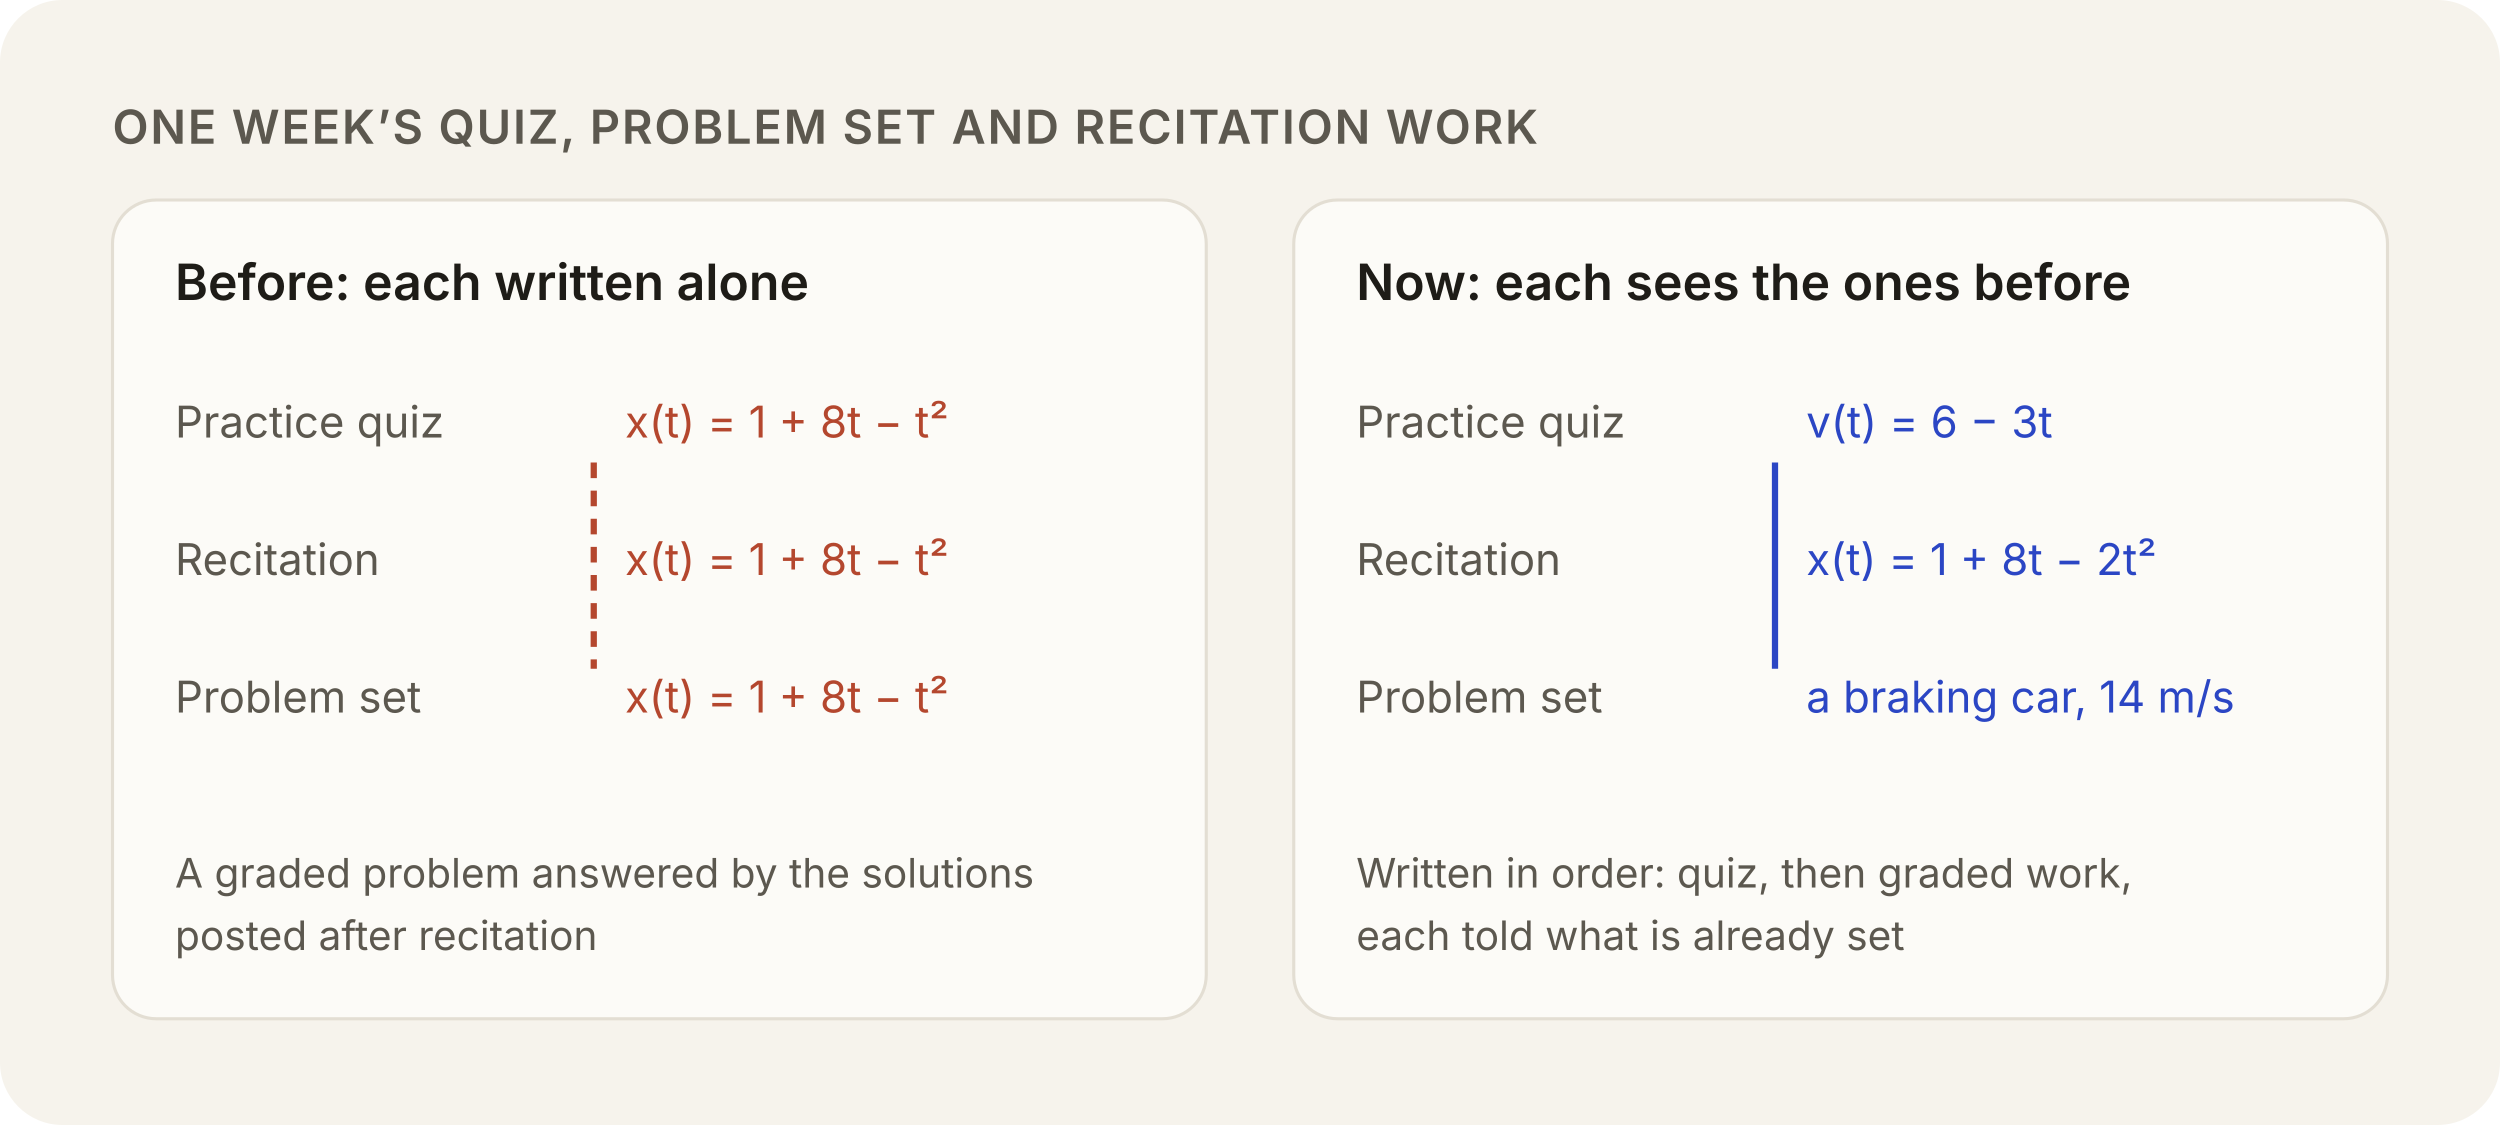
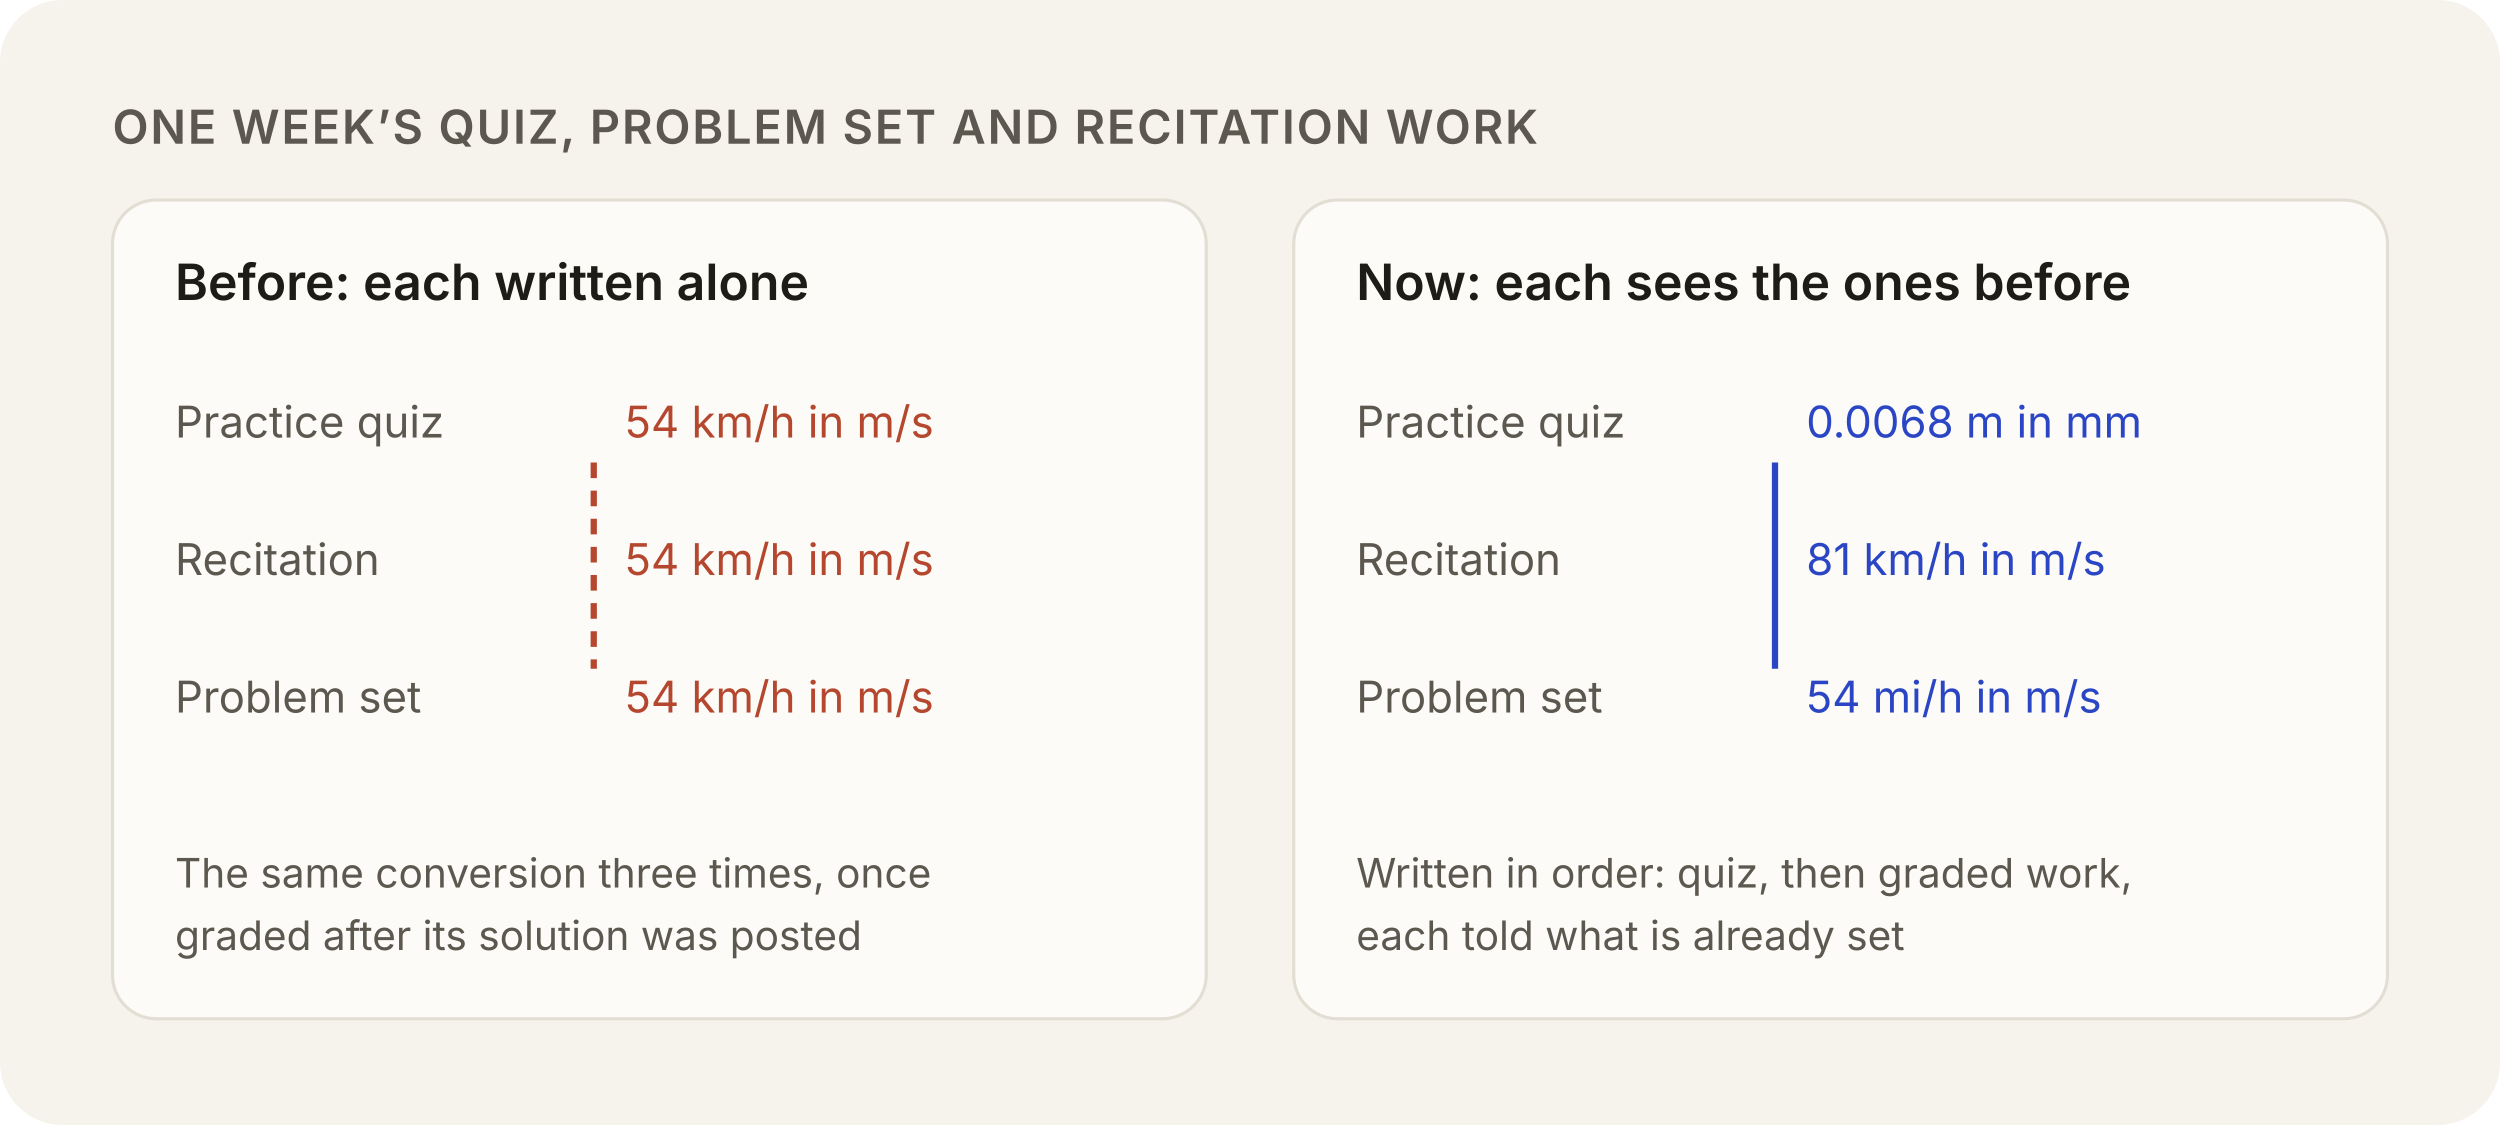
<svg xmlns="http://www.w3.org/2000/svg" viewBox="0 0 800 360" font-family="ui-sans-serif, system-ui, -apple-system, 'Segoe UI', sans-serif">
  <style>
    .bg { fill: #F6F3EC } .card { fill: #FCFBF7; stroke: #E3DED3 } .ink { fill: #1E1C17 } .ink2 { fill: #5C584F }
    .acc { fill: #2B46C4 } .bad { fill: #B4472E } .line { stroke: #2B46C4; stroke-width: 2; fill: none } .dash { stroke: #B4472E; stroke-width: 2; stroke-dasharray: 5 4; fill: none }
    @media (prefers-color-scheme: dark) {
      .bg { fill: #22231F } .card { fill: #1C1D19; stroke: #2E2F2A } .ink { fill: #ECE8DF } .ink2 { fill: #B3AEA3 }
      .acc { fill: #8FA3FF } .bad { fill: #E08A6E } .line { stroke: #8FA3FF } .dash { stroke: #E08A6E }
    }
  </style>
  <rect class="bg" width="800" height="360" rx="20" />
  <text class="ink2" x="36" y="46" font-size="15" font-weight="600" letter-spacing="0.6">ONE WEEK’S QUIZ, PROBLEM SET AND RECITATION WORK</text>
  <rect class="card" x="36" y="64" width="350" height="262" rx="14" />
  <text class="ink" x="56" y="96" font-size="16" font-weight="600">Before: each written alone</text>
  <text class="ink2" x="56" y="140" font-size="14">Practice quiz</text>
-   <text class="bad" x="200" y="140" font-size="14">x(t) = 1 + 8t − t²</text>
+   <text class="bad" x="200" y="140" font-size="14">54 km/h in m/s</text>
  <text class="ink2" x="56" y="184" font-size="14">Recitation</text>
-   <text class="bad" x="200" y="184" font-size="14">x(t) = 1 + 8t − t²</text>
+   <text class="bad" x="200" y="184" font-size="14">54 km/h in m/s</text>
  <text class="ink2" x="56" y="228" font-size="14">Problem set</text>
-   <text class="bad" x="200" y="228" font-size="14">x(t) = 1 + 8t − t²</text>
+   <text class="bad" x="200" y="228" font-size="14">54 km/h in m/s</text>
  <path class="dash" d="M190 148 V214" />
-   <text class="ink2" x="56" y="284" font-size="13">A graded problem answered by the solutions</text>
-   <text class="ink2" x="56" y="304" font-size="13">posted after recitation</text>
+   <text class="ink2" x="56" y="284" font-size="13">The same conversion three times, once</text>
+   <text class="ink2" x="56" y="304" font-size="13">graded after its solution was posted</text>
  <rect class="card" x="414" y="64" width="350" height="262" rx="14" />
  <text class="ink" x="434" y="96" font-size="16" font-weight="600">Now: each sees the ones before</text>
  <text class="ink2" x="434" y="140" font-size="14">Practice quiz</text>
-   <text class="acc" x="578" y="140" font-size="14">v(t) = 6 − 3t</text>
+   <text class="acc" x="578" y="140" font-size="14">0.0068 m in mm</text>
  <text class="ink2" x="434" y="184" font-size="14">Recitation</text>
-   <text class="acc" x="578" y="184" font-size="14">x(t) = 1 + 8t − 2t²</text>
+   <text class="acc" x="578" y="184" font-size="14">81 km/h in m/s</text>
  <text class="ink2" x="434" y="228" font-size="14">Problem set</text>
-   <text class="acc" x="578" y="228" font-size="14">a braking car, 14 m/s</text>
+   <text class="acc" x="578" y="228" font-size="14">54 mi/h in m/s</text>
  <path class="line" d="M568 148 V214" />
  <text class="ink2" x="434" y="284" font-size="13">Written in order: quiz, then graded work,</text>
  <text class="ink2" x="434" y="304" font-size="13">each told what is already set</text>
</svg>
